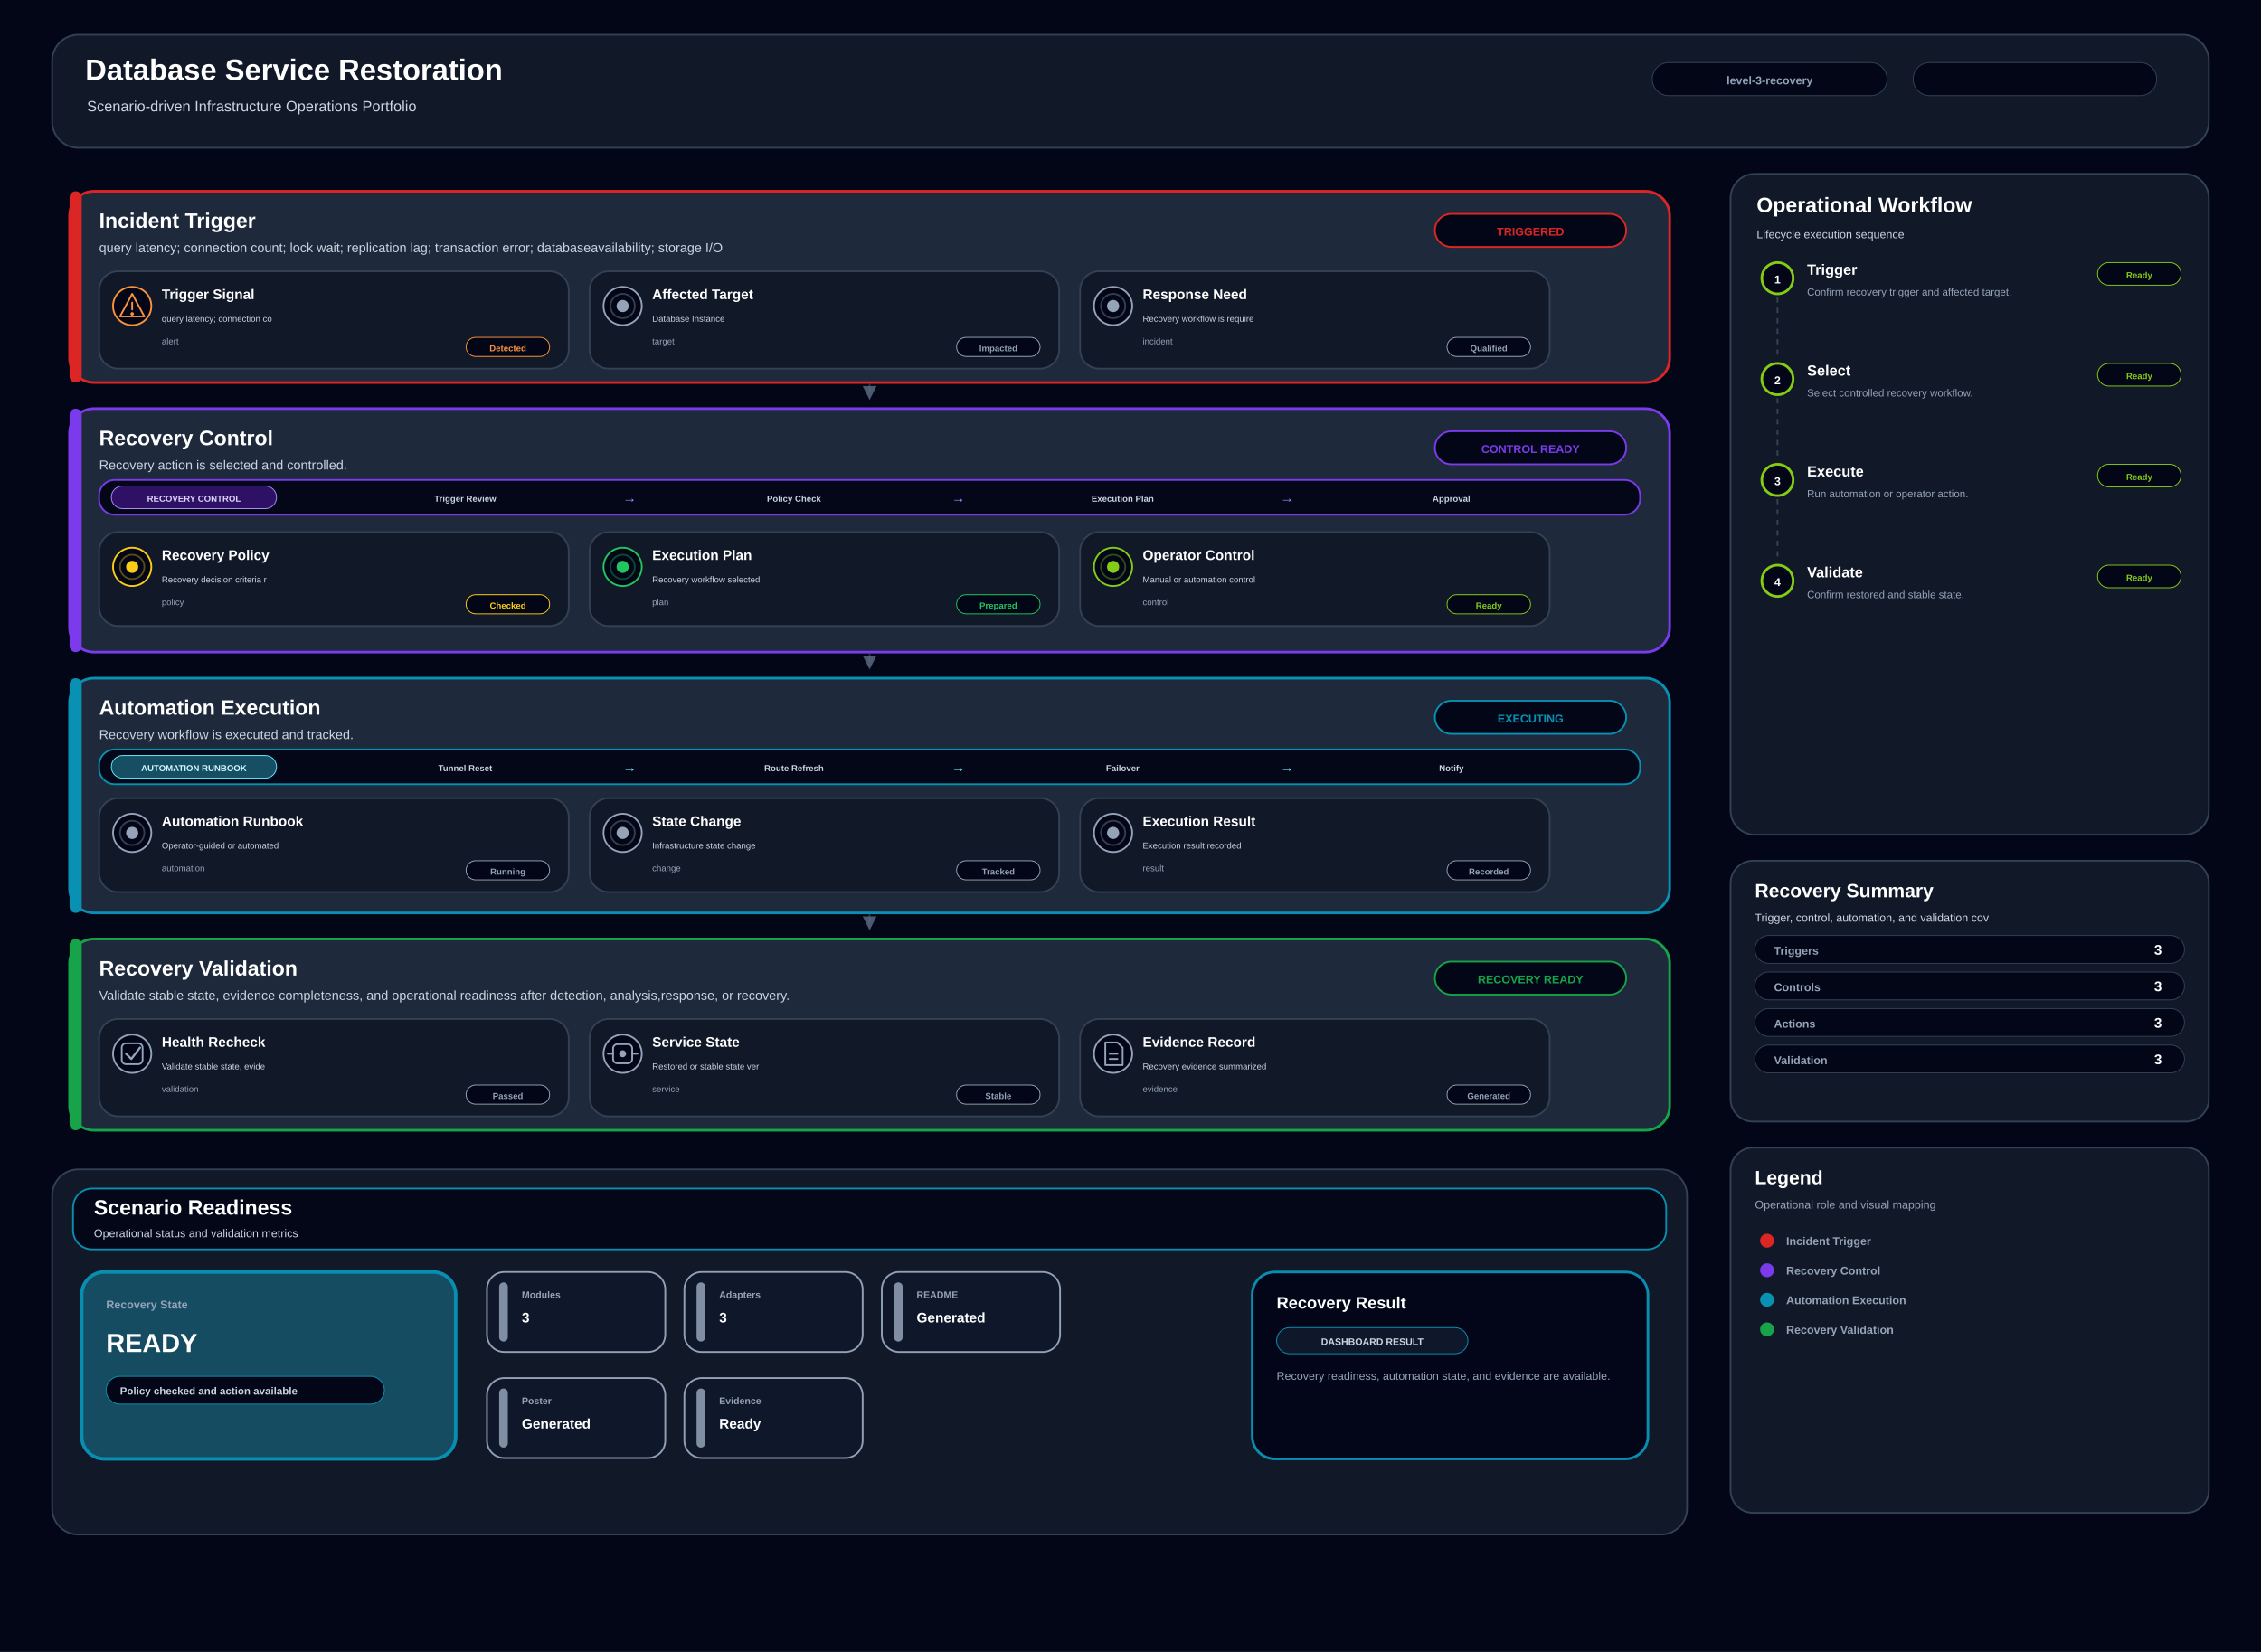
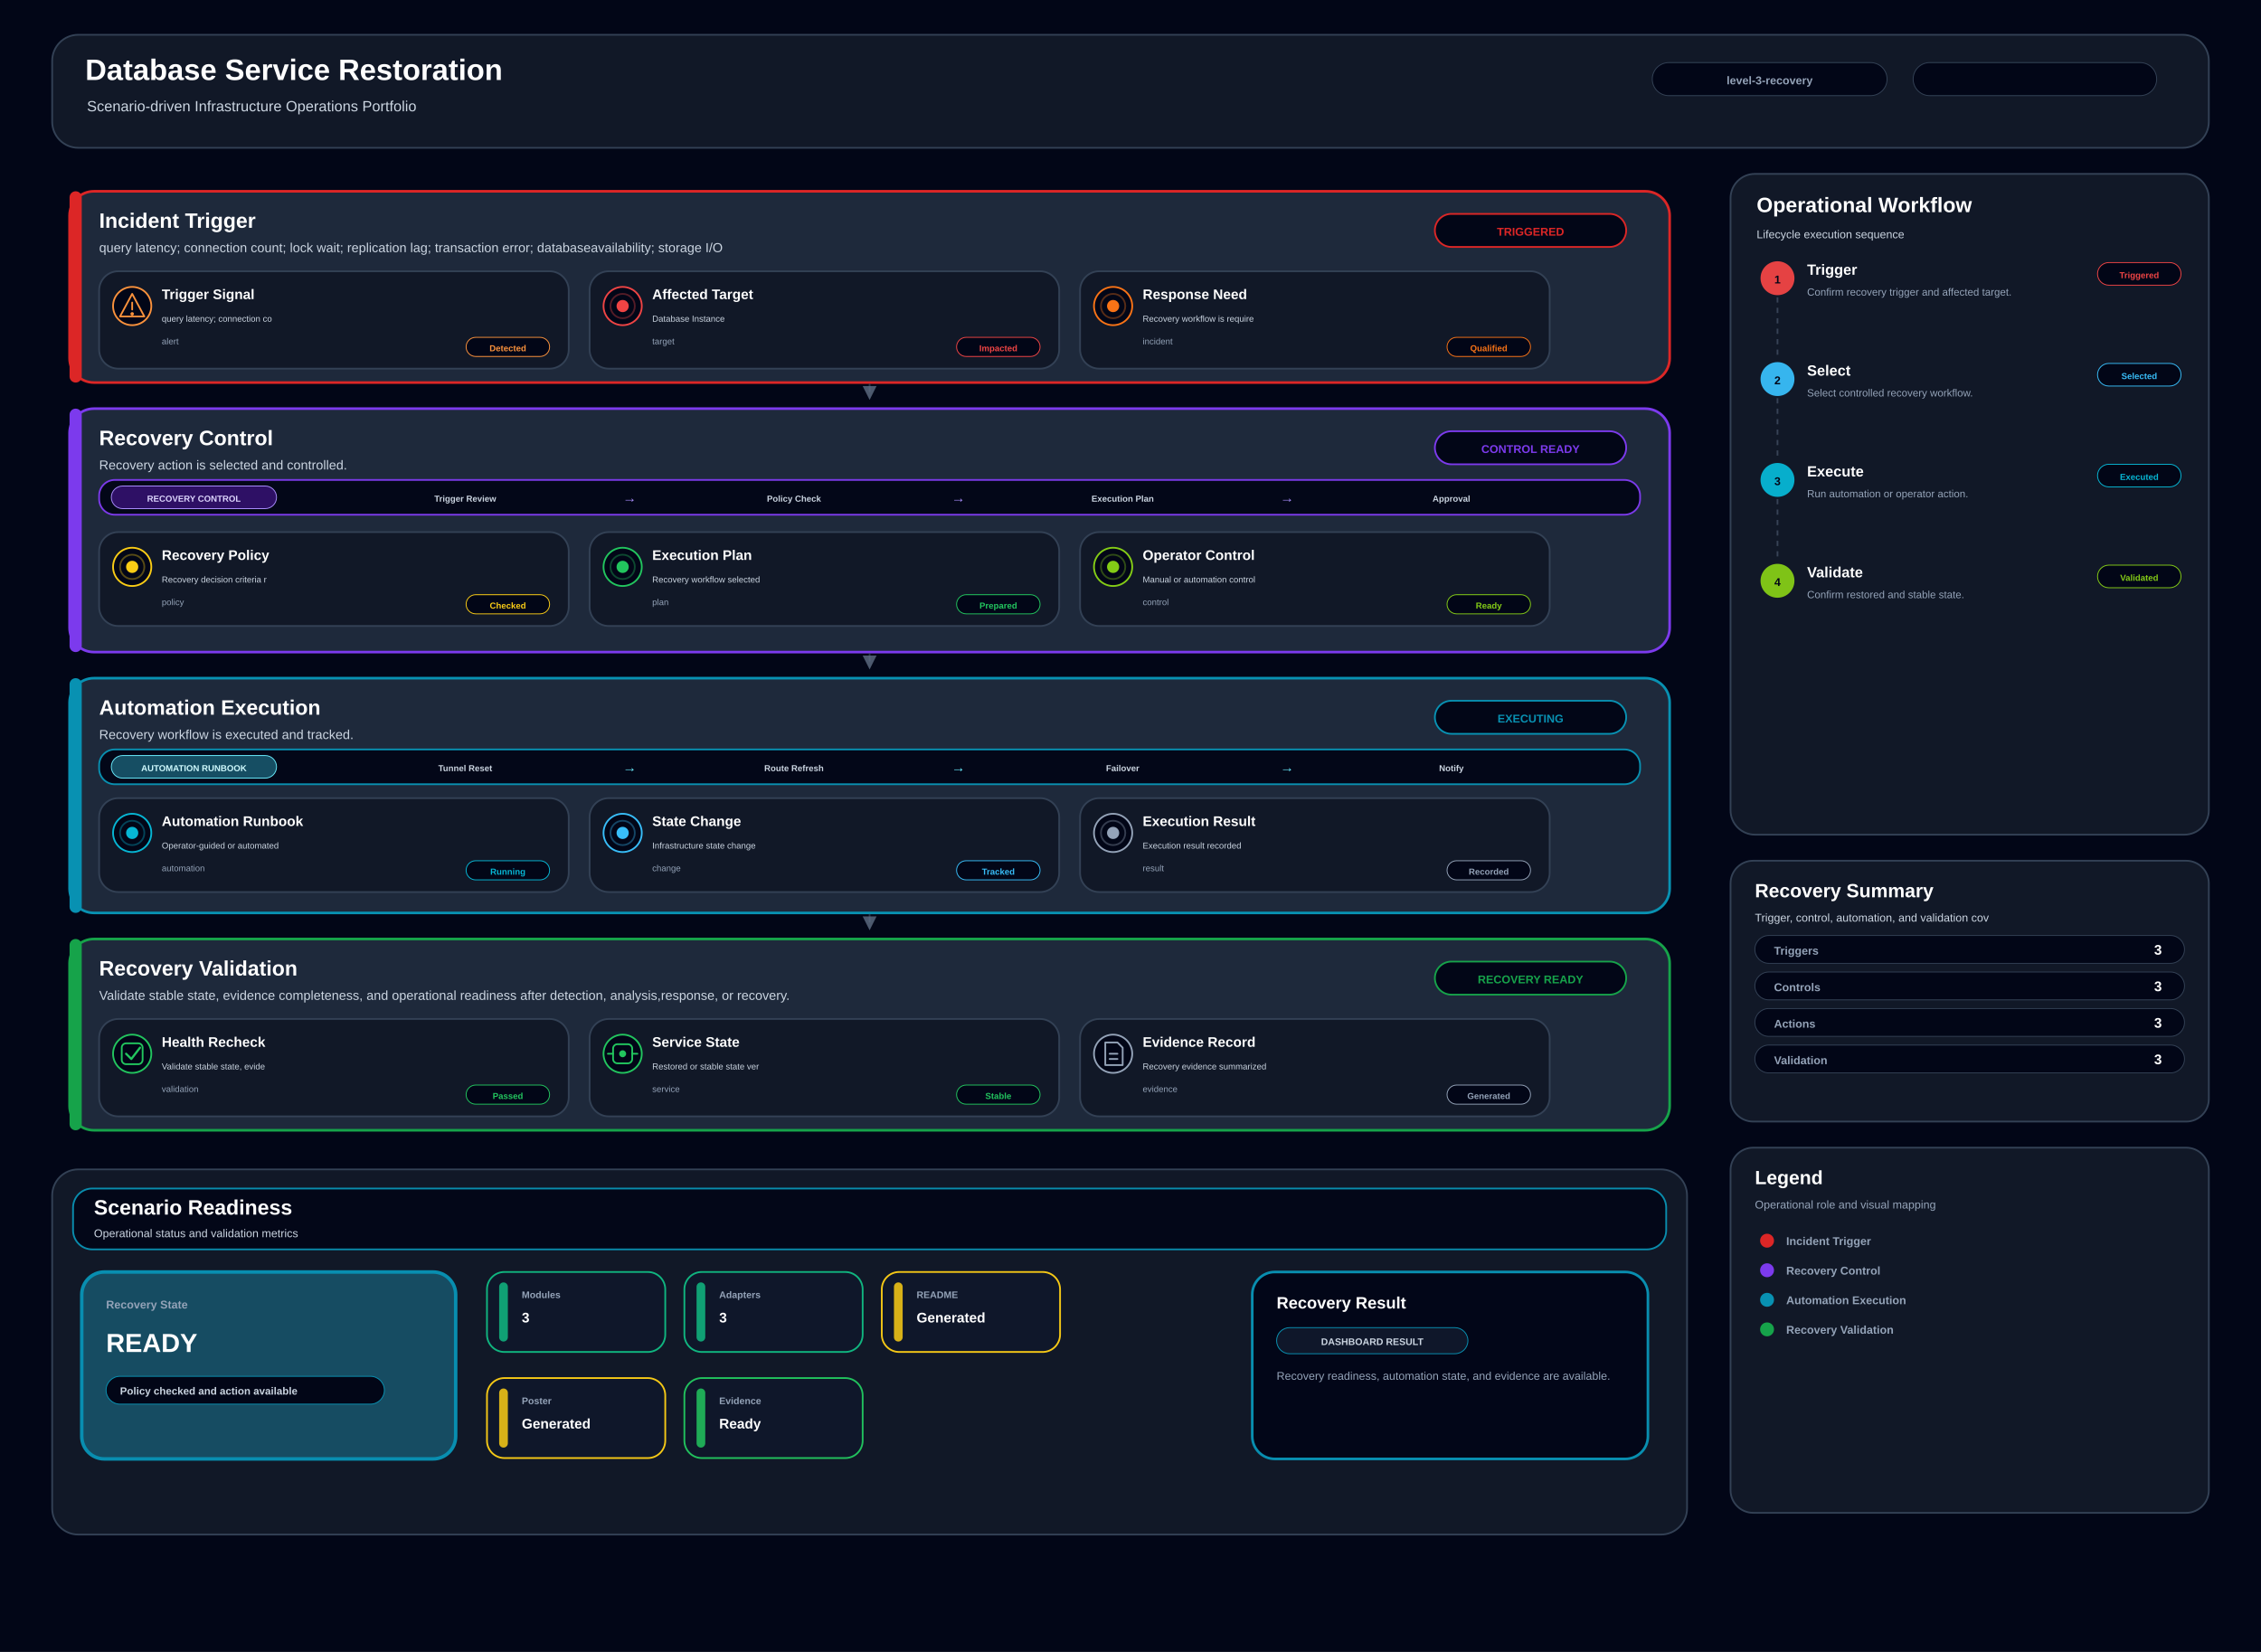
<svg xmlns="http://www.w3.org/2000/svg" width="2600" height="1900" viewBox="0 0 2600 1900" font-family="Arial, Helvetica, sans-serif">
  <style>text { font-family: Arial, Helvetica, sans-serif; letter-spacing: normal; word-spacing: normal; text-rendering: optimizeLegibility; font-kerning: normal; }</style>
  <style>text { font-family: Arial, Helvetica, sans-serif; letter-spacing: normal; word-spacing: normal; text-rendering: optimizeLegibility; font-kerning: normal; }</style>
  <rect width="2600" height="1900" fill="#020617" />
  <rect x="60" y="40" width="2480" height="130" rx="30" fill="#111827" stroke="#334155" stroke-width="2" />
  <text x="98" y="92" fill="#ffffff" font-size="34" font-weight="bold">Database Service Restoration</text>
  <text x="100" y="128" fill="#cbd5e1" font-size="17">Scenario-driven Infrastructure Operations Portfolio</text>
  <rect x="1900" y="72" width="270" height="38" rx="19" fill="#020617" stroke="#334155" stroke-width="1" />
  <text x="2035" y="97" fill="#94a3b8" font-size="13" text-anchor="middle" font-weight="bold">level-3-recovery</text>
  <rect x="2200" y="72" width="280" height="38" rx="19" fill="#020617" stroke="#334155" stroke-width="1" />
  <text x="2340" y="97" fill="#94a3b8" font-size="13" text-anchor="middle" font-weight="bold" />
  <rect x="80" y="220" width="1840" height="220" rx="28" fill="#1e293b" stroke="#dc2626" stroke-width="3" />
  <rect x="80" y="220" width="14" height="220" rx="7" fill="#dc2626" />
  <text x="114" y="262" fill="#ffffff" font-size="24" font-weight="bold">Incident Trigger</text>
  <text x="114" y="290" fill="#cbd5e1" font-size="15">query latency; connection count; lock wait; replication lag; transaction error; database
availability; storage I/O
</text>
  <rect x="1650" y="246" width="220" height="38" rx="19" fill="#020617" stroke="#dc2626" stroke-width="2" />
  <text x="1760" y="271" fill="#dc2626" font-size="13" text-anchor="middle" font-weight="bold">TRIGGERED</text>
  <rect x="114" y="312" width="540" height="112" rx="22" fill="#111827" stroke="#334155" stroke-width="2" />
  <circle cx="152" cy="352" r="22" fill="#020617" stroke="#fb923c" stroke-width="2" />
  <polygon points="152,338 166,364 138,364" fill="none" stroke="#fb923c" stroke-width="2" stroke-linejoin="round" />
  <line x1="152" y1="348" x2="152" y2="356" stroke="#fb923c" stroke-width="2" stroke-linecap="round" />
  <circle cx="152" cy="361" r="2" fill="#fb923c" />
  <text x="186" y="344" fill="#ffffff" font-size="16" font-weight="bold">Trigger Signal</text>
  <text x="186" y="370" fill="#cbd5e1" font-size="10">query latency; connection co</text>
  <text x="186" y="396" fill="#94a3b8" font-size="10">alert</text>
  <rect x="536" y="388" width="96" height="22" rx="11" fill="#020617" stroke="#fb923c" stroke-width="1" />
  <text x="584" y="404" fill="#fb923c" font-size="10" text-anchor="middle" font-weight="bold">Detected</text>
  <rect x="678" y="312" width="540" height="112" rx="22" fill="#111827" stroke="#334155" stroke-width="2" />
-   <circle cx="716" cy="352" r="22" fill="#020617" stroke="#94a3b8" stroke-width="2" />
-   <circle cx="716" cy="352" r="7" fill="#94a3b8" />
-   <circle cx="716" cy="352" r="14" fill="none" stroke="#94a3b8" stroke-width="2" opacity="0.35" />
+   <circle cx="716" cy="352" r="22" fill="#020617" stroke="#ef4444" stroke-width="2" />
+   <circle cx="716" cy="352" r="7" fill="#ef4444" />
+   <circle cx="716" cy="352" r="14" fill="none" stroke="#ef4444" stroke-width="2" opacity="0.35" />
  <text x="750" y="344" fill="#ffffff" font-size="16" font-weight="bold">Affected Target</text>
  <text x="750" y="370" fill="#cbd5e1" font-size="10">Database Instance</text>
  <text x="750" y="396" fill="#94a3b8" font-size="10">target</text>
-   <rect x="1100" y="388" width="96" height="22" rx="11" fill="#020617" stroke="#94a3b8" stroke-width="1" />
-   <text x="1148" y="404" fill="#94a3b8" font-size="10" text-anchor="middle" font-weight="bold">Impacted</text>
+   <rect x="1100" y="388" width="96" height="22" rx="11" fill="#020617" stroke="#ef4444" stroke-width="1" />
+   <text x="1148" y="404" fill="#ef4444" font-size="10" text-anchor="middle" font-weight="bold">Impacted</text>
  <rect x="1242" y="312" width="540" height="112" rx="22" fill="#111827" stroke="#334155" stroke-width="2" />
-   <circle cx="1280" cy="352" r="22" fill="#020617" stroke="#94a3b8" stroke-width="2" />
-   <circle cx="1280" cy="352" r="7" fill="#94a3b8" />
-   <circle cx="1280" cy="352" r="14" fill="none" stroke="#94a3b8" stroke-width="2" opacity="0.35" />
+   <circle cx="1280" cy="352" r="22" fill="#020617" stroke="#f97316" stroke-width="2" />
+   <circle cx="1280" cy="352" r="7" fill="#f97316" />
+   <circle cx="1280" cy="352" r="14" fill="none" stroke="#f97316" stroke-width="2" opacity="0.35" />
  <text x="1314" y="344" fill="#ffffff" font-size="16" font-weight="bold">Response Need</text>
  <text x="1314" y="370" fill="#cbd5e1" font-size="10">Recovery workflow is require</text>
  <text x="1314" y="396" fill="#94a3b8" font-size="10">incident</text>
-   <rect x="1664" y="388" width="96" height="22" rx="11" fill="#020617" stroke="#94a3b8" stroke-width="1" />
-   <text x="1712" y="404" fill="#94a3b8" font-size="10" text-anchor="middle" font-weight="bold">Qualified</text>
+   <rect x="1664" y="388" width="96" height="22" rx="11" fill="#020617" stroke="#f97316" stroke-width="1" />
+   <text x="1712" y="404" fill="#f97316" font-size="10" text-anchor="middle" font-weight="bold">Qualified</text>
  <rect x="80" y="470" width="1840" height="280" rx="28" fill="#1e293b" stroke="#7c3aed" stroke-width="3" />
  <rect x="80" y="470" width="14" height="280" rx="7" fill="#7c3aed" />
  <text x="114" y="512" fill="#ffffff" font-size="24" font-weight="bold">Recovery Control</text>
  <text x="114" y="540" fill="#cbd5e1" font-size="15">Recovery action is selected and controlled.</text>
  <rect x="1650" y="496" width="220" height="38" rx="19" fill="#020617" stroke="#7c3aed" stroke-width="2" />
  <text x="1760" y="521" fill="#7c3aed" font-size="13" text-anchor="middle" font-weight="bold">CONTROL READY</text>
  <rect x="114" y="552" width="1772" height="40" rx="18" fill="#020617" stroke="#7c3aed" stroke-width="2" opacity="0.98" />
  <rect x="128" y="559" width="190" height="26" rx="13" fill="#2e1065" stroke="#a78bfa" stroke-width="1" />
  <text x="223.0" y="577" fill="#ddd6fe" font-size="10" text-anchor="middle" font-weight="bold">RECOVERY CONTROL</text>
  <text x="535.0" y="577" fill="#cbd5e1" font-size="10" text-anchor="middle" font-weight="bold">Trigger Review</text>
  <text x="724.0" y="578" fill="#a78bfa" font-size="16" text-anchor="middle" font-weight="bold">→</text>
  <text x="913.0" y="577" fill="#cbd5e1" font-size="10" text-anchor="middle" font-weight="bold">Policy Check</text>
  <text x="1102.0" y="578" fill="#a78bfa" font-size="16" text-anchor="middle" font-weight="bold">→</text>
  <text x="1291.0" y="577" fill="#cbd5e1" font-size="10" text-anchor="middle" font-weight="bold">Execution Plan</text>
  <text x="1480.0" y="578" fill="#a78bfa" font-size="16" text-anchor="middle" font-weight="bold">→</text>
  <text x="1669.0" y="577" fill="#cbd5e1" font-size="10" text-anchor="middle" font-weight="bold">Approval</text>
  <rect x="114" y="612" width="540" height="108" rx="22" fill="#111827" stroke="#334155" stroke-width="2" />
  <circle cx="152" cy="652" r="22" fill="#020617" stroke="#facc15" stroke-width="2" />
  <circle cx="152" cy="652" r="7" fill="#facc15" />
  <circle cx="152" cy="652" r="14" fill="none" stroke="#facc15" stroke-width="2" opacity="0.35" />
  <text x="186" y="644" fill="#ffffff" font-size="16" font-weight="bold">Recovery Policy</text>
  <text x="186" y="670" fill="#cbd5e1" font-size="10">Recovery decision criteria r</text>
  <text x="186" y="696" fill="#94a3b8" font-size="10">policy</text>
  <rect x="536" y="684" width="96" height="22" rx="11" fill="#020617" stroke="#facc15" stroke-width="1" />
  <text x="584" y="700" fill="#facc15" font-size="10" text-anchor="middle" font-weight="bold">Checked</text>
  <rect x="678" y="612" width="540" height="108" rx="22" fill="#111827" stroke="#334155" stroke-width="2" />
  <circle cx="716" cy="652" r="22" fill="#020617" stroke="#22c55e" stroke-width="2" />
  <circle cx="716" cy="652" r="7" fill="#22c55e" />
  <circle cx="716" cy="652" r="14" fill="none" stroke="#22c55e" stroke-width="2" opacity="0.35" />
  <text x="750" y="644" fill="#ffffff" font-size="16" font-weight="bold">Execution Plan</text>
  <text x="750" y="670" fill="#cbd5e1" font-size="10">Recovery workflow selected</text>
  <text x="750" y="696" fill="#94a3b8" font-size="10">plan</text>
  <rect x="1100" y="684" width="96" height="22" rx="11" fill="#020617" stroke="#22c55e" stroke-width="1" />
  <text x="1148" y="700" fill="#22c55e" font-size="10" text-anchor="middle" font-weight="bold">Prepared</text>
  <rect x="1242" y="612" width="540" height="108" rx="22" fill="#111827" stroke="#334155" stroke-width="2" />
  <circle cx="1280" cy="652" r="22" fill="#020617" stroke="#84cc16" stroke-width="2" />
  <circle cx="1280" cy="652" r="7" fill="#84cc16" />
  <circle cx="1280" cy="652" r="14" fill="none" stroke="#84cc16" stroke-width="2" opacity="0.35" />
  <text x="1314" y="644" fill="#ffffff" font-size="16" font-weight="bold">Operator Control</text>
  <text x="1314" y="670" fill="#cbd5e1" font-size="10">Manual or automation control</text>
  <text x="1314" y="696" fill="#94a3b8" font-size="10">control</text>
  <rect x="1664" y="684" width="96" height="22" rx="11" fill="#020617" stroke="#84cc16" stroke-width="1" />
  <text x="1712" y="700" fill="#84cc16" font-size="10" text-anchor="middle" font-weight="bold">Ready</text>
  <rect x="80" y="780" width="1840" height="270" rx="28" fill="#1e293b" stroke="#0891b2" stroke-width="3" />
  <rect x="80" y="780" width="14" height="270" rx="7" fill="#0891b2" />
  <text x="114" y="822" fill="#ffffff" font-size="24" font-weight="bold">Automation Execution</text>
  <text x="114" y="850" fill="#cbd5e1" font-size="15">Recovery workflow is executed and tracked.</text>
  <rect x="1650" y="806" width="220" height="38" rx="19" fill="#020617" stroke="#0891b2" stroke-width="2" />
  <text x="1760" y="831" fill="#0891b2" font-size="13" text-anchor="middle" font-weight="bold">EXECUTING</text>
  <rect x="114" y="862" width="1772" height="40" rx="18" fill="#020617" stroke="#0891b2" stroke-width="2" opacity="0.98" />
  <rect x="128" y="869" width="190" height="26" rx="13" fill="#164e63" stroke="#67e8f9" stroke-width="1" />
  <text x="223.0" y="887" fill="#cffafe" font-size="10" text-anchor="middle" font-weight="bold">AUTOMATION RUNBOOK</text>
  <text x="535.0" y="887" fill="#cbd5e1" font-size="10" text-anchor="middle" font-weight="bold">Tunnel Reset</text>
  <text x="724.0" y="888" fill="#67e8f9" font-size="16" text-anchor="middle" font-weight="bold">→</text>
  <text x="913.0" y="887" fill="#cbd5e1" font-size="10" text-anchor="middle" font-weight="bold">Route Refresh</text>
  <text x="1102.0" y="888" fill="#67e8f9" font-size="16" text-anchor="middle" font-weight="bold">→</text>
  <text x="1291.0" y="887" fill="#cbd5e1" font-size="10" text-anchor="middle" font-weight="bold">Failover</text>
  <text x="1480.0" y="888" fill="#67e8f9" font-size="16" text-anchor="middle" font-weight="bold">→</text>
  <text x="1669.0" y="887" fill="#cbd5e1" font-size="10" text-anchor="middle" font-weight="bold">Notify</text>
  <rect x="114" y="918" width="540" height="108" rx="22" fill="#111827" stroke="#334155" stroke-width="2" />
-   <circle cx="152" cy="958" r="22" fill="#020617" stroke="#94a3b8" stroke-width="2" />
-   <circle cx="152" cy="958" r="7" fill="#94a3b8" />
-   <circle cx="152" cy="958" r="14" fill="none" stroke="#94a3b8" stroke-width="2" opacity="0.35" />
+   <circle cx="152" cy="958" r="22" fill="#020617" stroke="#06b6d4" stroke-width="2" />
+   <circle cx="152" cy="958" r="7" fill="#06b6d4" />
+   <circle cx="152" cy="958" r="14" fill="none" stroke="#06b6d4" stroke-width="2" opacity="0.35" />
  <text x="186" y="950" fill="#ffffff" font-size="16" font-weight="bold">Automation Runbook</text>
  <text x="186" y="976" fill="#cbd5e1" font-size="10">Operator-guided or automated</text>
  <text x="186" y="1002" fill="#94a3b8" font-size="10">automation</text>
-   <rect x="536" y="990" width="96" height="22" rx="11" fill="#020617" stroke="#94a3b8" stroke-width="1" />
-   <text x="584" y="1006" fill="#94a3b8" font-size="10" text-anchor="middle" font-weight="bold">Running</text>
+   <rect x="536" y="990" width="96" height="22" rx="11" fill="#020617" stroke="#06b6d4" stroke-width="1" />
+   <text x="584" y="1006" fill="#06b6d4" font-size="10" text-anchor="middle" font-weight="bold">Running</text>
  <rect x="678" y="918" width="540" height="108" rx="22" fill="#111827" stroke="#334155" stroke-width="2" />
-   <circle cx="716" cy="958" r="22" fill="#020617" stroke="#94a3b8" stroke-width="2" />
-   <circle cx="716" cy="958" r="7" fill="#94a3b8" />
-   <circle cx="716" cy="958" r="14" fill="none" stroke="#94a3b8" stroke-width="2" opacity="0.35" />
+   <circle cx="716" cy="958" r="22" fill="#020617" stroke="#38bdf8" stroke-width="2" />
+   <circle cx="716" cy="958" r="7" fill="#38bdf8" />
+   <circle cx="716" cy="958" r="14" fill="none" stroke="#38bdf8" stroke-width="2" opacity="0.35" />
  <text x="750" y="950" fill="#ffffff" font-size="16" font-weight="bold">State Change</text>
  <text x="750" y="976" fill="#cbd5e1" font-size="10">Infrastructure state change </text>
  <text x="750" y="1002" fill="#94a3b8" font-size="10">change</text>
-   <rect x="1100" y="990" width="96" height="22" rx="11" fill="#020617" stroke="#94a3b8" stroke-width="1" />
-   <text x="1148" y="1006" fill="#94a3b8" font-size="10" text-anchor="middle" font-weight="bold">Tracked</text>
+   <rect x="1100" y="990" width="96" height="22" rx="11" fill="#020617" stroke="#38bdf8" stroke-width="1" />
+   <text x="1148" y="1006" fill="#38bdf8" font-size="10" text-anchor="middle" font-weight="bold">Tracked</text>
  <rect x="1242" y="918" width="540" height="108" rx="22" fill="#111827" stroke="#334155" stroke-width="2" />
  <circle cx="1280" cy="958" r="22" fill="#020617" stroke="#94a3b8" stroke-width="2" />
  <circle cx="1280" cy="958" r="7" fill="#94a3b8" />
  <circle cx="1280" cy="958" r="14" fill="none" stroke="#94a3b8" stroke-width="2" opacity="0.35" />
  <text x="1314" y="950" fill="#ffffff" font-size="16" font-weight="bold">Execution Result</text>
  <text x="1314" y="976" fill="#cbd5e1" font-size="10">Execution result recorded</text>
  <text x="1314" y="1002" fill="#94a3b8" font-size="10">result</text>
  <rect x="1664" y="990" width="96" height="22" rx="11" fill="#020617" stroke="#94a3b8" stroke-width="1" />
  <text x="1712" y="1006" fill="#94a3b8" font-size="10" text-anchor="middle" font-weight="bold">Recorded</text>
  <rect x="80" y="1080" width="1840" height="220" rx="28" fill="#1e293b" stroke="#16a34a" stroke-width="3" />
  <rect x="80" y="1080" width="14" height="220" rx="7" fill="#16a34a" />
  <text x="114" y="1122" fill="#ffffff" font-size="24" font-weight="bold">Recovery Validation</text>
  <text x="114" y="1150" fill="#cbd5e1" font-size="15">Validate stable state, evidence completeness, and operational readiness after detection, analysis,
response, or recovery.
</text>
  <rect x="1650" y="1106" width="220" height="38" rx="19" fill="#020617" stroke="#16a34a" stroke-width="2" />
  <text x="1760" y="1131" fill="#16a34a" font-size="13" text-anchor="middle" font-weight="bold">RECOVERY READY</text>
  <rect x="114" y="1172" width="540" height="112" rx="22" fill="#111827" stroke="#334155" stroke-width="2" />
-   <circle cx="152" cy="1212" r="22" fill="#020617" stroke="#94a3b8" stroke-width="2" />
-   <rect x="140" y="1200" width="24" height="24" rx="5" fill="none" stroke="#94a3b8" stroke-width="2" />
-   <polyline points="145,1212 151,1218 161,1205" fill="none" stroke="#94a3b8" stroke-width="2.5" stroke-linecap="round" stroke-linejoin="round" />
+   <circle cx="152" cy="1212" r="22" fill="#020617" stroke="#22c55e" stroke-width="2" />
+   <rect x="140" y="1200" width="24" height="24" rx="5" fill="none" stroke="#22c55e" stroke-width="2" />
+   <polyline points="145,1212 151,1218 161,1205" fill="none" stroke="#22c55e" stroke-width="2.5" stroke-linecap="round" stroke-linejoin="round" />
  <text x="186" y="1204" fill="#ffffff" font-size="16" font-weight="bold">Health Recheck</text>
  <text x="186" y="1230" fill="#cbd5e1" font-size="10">Validate stable state, evide</text>
  <text x="186" y="1256" fill="#94a3b8" font-size="10">validation</text>
-   <rect x="536" y="1248" width="96" height="22" rx="11" fill="#020617" stroke="#94a3b8" stroke-width="1" />
-   <text x="584" y="1264" fill="#94a3b8" font-size="10" text-anchor="middle" font-weight="bold">Passed</text>
+   <rect x="536" y="1248" width="96" height="22" rx="11" fill="#020617" stroke="#22c55e" stroke-width="1" />
+   <text x="584" y="1264" fill="#22c55e" font-size="10" text-anchor="middle" font-weight="bold">Passed</text>
  <rect x="678" y="1172" width="540" height="112" rx="22" fill="#111827" stroke="#334155" stroke-width="2" />
-   <circle cx="716" cy="1212" r="22" fill="#020617" stroke="#94a3b8" stroke-width="2" />
-   <rect x="705" y="1201" width="22" height="22" rx="5" fill="none" stroke="#94a3b8" stroke-width="2" />
-   <circle cx="716" cy="1212" r="4" fill="#94a3b8" />
-   <line x1="699" y1="1212" x2="705" y2="1212" stroke="#94a3b8" stroke-width="2" stroke-linecap="round" />
-   <line x1="727" y1="1212" x2="733" y2="1212" stroke="#94a3b8" stroke-width="2" stroke-linecap="round" />
+   <circle cx="716" cy="1212" r="22" fill="#020617" stroke="#22c55e" stroke-width="2" />
+   <rect x="705" y="1201" width="22" height="22" rx="5" fill="none" stroke="#22c55e" stroke-width="2" />
+   <circle cx="716" cy="1212" r="4" fill="#22c55e" />
+   <line x1="699" y1="1212" x2="705" y2="1212" stroke="#22c55e" stroke-width="2" stroke-linecap="round" />
+   <line x1="727" y1="1212" x2="733" y2="1212" stroke="#22c55e" stroke-width="2" stroke-linecap="round" />
  <text x="750" y="1204" fill="#ffffff" font-size="16" font-weight="bold">Service State</text>
  <text x="750" y="1230" fill="#cbd5e1" font-size="10">Restored or stable state ver</text>
  <text x="750" y="1256" fill="#94a3b8" font-size="10">service</text>
-   <rect x="1100" y="1248" width="96" height="22" rx="11" fill="#020617" stroke="#94a3b8" stroke-width="1" />
-   <text x="1148" y="1264" fill="#94a3b8" font-size="10" text-anchor="middle" font-weight="bold">Stable</text>
+   <rect x="1100" y="1248" width="96" height="22" rx="11" fill="#020617" stroke="#22c55e" stroke-width="1" />
+   <text x="1148" y="1264" fill="#22c55e" font-size="10" text-anchor="middle" font-weight="bold">Stable</text>
  <rect x="1242" y="1172" width="540" height="112" rx="22" fill="#111827" stroke="#334155" stroke-width="2" />
  <circle cx="1280" cy="1212" r="22" fill="#020617" stroke="#94a3b8" stroke-width="2" />
  <polygon points="1271,1199 1285,1199 1291,1205 1291,1225 1271,1225" fill="none" stroke="#94a3b8" stroke-width="2" stroke-linejoin="round" />
  <line x1="1276" y1="1212" x2="1285" y2="1212" stroke="#94a3b8" stroke-width="2" stroke-linecap="round" />
  <line x1="1276" y1="1218" x2="1285" y2="1218" stroke="#94a3b8" stroke-width="2" stroke-linecap="round" />
  <text x="1314" y="1204" fill="#ffffff" font-size="16" font-weight="bold">Evidence Record</text>
  <text x="1314" y="1230" fill="#cbd5e1" font-size="10">Recovery evidence summarized</text>
  <text x="1314" y="1256" fill="#94a3b8" font-size="10">evidence</text>
  <rect x="1664" y="1248" width="96" height="22" rx="11" fill="#020617" stroke="#94a3b8" stroke-width="1" />
  <text x="1712" y="1264" fill="#94a3b8" font-size="10" text-anchor="middle" font-weight="bold">Generated</text>
  <line x1="1000.0" y1="450" x2="1000.0" y2="442" stroke="#475569" stroke-width="2" stroke-linecap="round" stroke-dasharray="8 8" opacity="0.55" />
  <polygon points="992.0,444 1008.0,444 1000.0,460" fill="#64748b" opacity="0.75" />
  <line x1="1000.0" y1="760" x2="1000.0" y2="752" stroke="#475569" stroke-width="2" stroke-linecap="round" stroke-dasharray="8 8" opacity="0.55" />
  <polygon points="992.0,754 1008.0,754 1000.0,770" fill="#64748b" opacity="0.75" />
  <line x1="1000.0" y1="1060" x2="1000.0" y2="1052" stroke="#475569" stroke-width="2" stroke-linecap="round" stroke-dasharray="8 8" opacity="0.55" />
  <polygon points="992.0,1054 1008.0,1054 1000.0,1070" fill="#64748b" opacity="0.75" />
  <rect x="1990" y="200" width="550" height="760" rx="28" fill="#111827" stroke="#334155" stroke-width="2" />
  <text x="2020" y="244" fill="#ffffff" font-size="24" font-weight="bold">Operational Workflow</text>
  <text x="2020" y="274" fill="#cbd5e1" font-size="13">Lifecycle execution sequence</text>
-   <circle cx="2044" cy="320" r="18" fill="#020617" stroke="#84cc16" stroke-width="3" />
-   <text x="2044" y="326" fill="#ffffff" font-size="13" text-anchor="middle" font-weight="bold">1</text>
+   <circle cx="2044" cy="320" r="18" fill="#ef4444" stroke="#ef4444" stroke-width="3" opacity="0.95" />
+   <text x="2044" y="326" fill="#020617" font-size="13" text-anchor="middle" font-weight="bold">1</text>
  <text x="2078" y="316" fill="#ffffff" font-size="17" font-weight="bold">Trigger</text>
  <text x="2078" y="340" fill="#94a3b8" font-size="12">Confirm recovery trigger and affected target.</text>
-   <rect x="2412" y="302" width="96" height="26" rx="13" fill="#020617" stroke="#84cc16" stroke-width="1" />
-   <text x="2460" y="320" fill="#84cc16" font-size="10" text-anchor="middle" font-weight="bold">Ready</text>
+   <rect x="2412" y="302" width="96" height="26" rx="13" fill="#020617" stroke="#ef4444" stroke-width="1" />
+   <text x="2460" y="320" fill="#ef4444" font-size="10" text-anchor="middle" font-weight="bold">Triggered</text>
  <line x1="2044" y1="342" x2="2044" y2="412" stroke="#475569" stroke-width="2" stroke-dasharray="6 6" opacity="0.7" />
-   <circle cx="2044" cy="436" r="18" fill="#020617" stroke="#84cc16" stroke-width="3" />
-   <text x="2044" y="442" fill="#ffffff" font-size="13" text-anchor="middle" font-weight="bold">2</text>
+   <circle cx="2044" cy="436" r="18" fill="#38bdf8" stroke="#38bdf8" stroke-width="3" opacity="0.95" />
+   <text x="2044" y="442" fill="#020617" font-size="13" text-anchor="middle" font-weight="bold">2</text>
  <text x="2078" y="432" fill="#ffffff" font-size="17" font-weight="bold">Select</text>
  <text x="2078" y="456" fill="#94a3b8" font-size="12">Select controlled recovery workflow.</text>
-   <rect x="2412" y="418" width="96" height="26" rx="13" fill="#020617" stroke="#84cc16" stroke-width="1" />
-   <text x="2460" y="436" fill="#84cc16" font-size="10" text-anchor="middle" font-weight="bold">Ready</text>
+   <rect x="2412" y="418" width="96" height="26" rx="13" fill="#020617" stroke="#38bdf8" stroke-width="1" />
+   <text x="2460" y="436" fill="#38bdf8" font-size="10" text-anchor="middle" font-weight="bold">Selected</text>
  <line x1="2044" y1="458" x2="2044" y2="528" stroke="#475569" stroke-width="2" stroke-dasharray="6 6" opacity="0.7" />
-   <circle cx="2044" cy="552" r="18" fill="#020617" stroke="#84cc16" stroke-width="3" />
-   <text x="2044" y="558" fill="#ffffff" font-size="13" text-anchor="middle" font-weight="bold">3</text>
+   <circle cx="2044" cy="552" r="18" fill="#06b6d4" stroke="#06b6d4" stroke-width="3" opacity="0.95" />
+   <text x="2044" y="558" fill="#020617" font-size="13" text-anchor="middle" font-weight="bold">3</text>
  <text x="2078" y="548" fill="#ffffff" font-size="17" font-weight="bold">Execute</text>
  <text x="2078" y="572" fill="#94a3b8" font-size="12">Run automation or operator action.</text>
-   <rect x="2412" y="534" width="96" height="26" rx="13" fill="#020617" stroke="#84cc16" stroke-width="1" />
-   <text x="2460" y="552" fill="#84cc16" font-size="10" text-anchor="middle" font-weight="bold">Ready</text>
+   <rect x="2412" y="534" width="96" height="26" rx="13" fill="#020617" stroke="#06b6d4" stroke-width="1" />
+   <text x="2460" y="552" fill="#06b6d4" font-size="10" text-anchor="middle" font-weight="bold">Executed</text>
  <line x1="2044" y1="574" x2="2044" y2="644" stroke="#475569" stroke-width="2" stroke-dasharray="6 6" opacity="0.7" />
-   <circle cx="2044" cy="668" r="18" fill="#020617" stroke="#84cc16" stroke-width="3" />
-   <text x="2044" y="674" fill="#ffffff" font-size="13" text-anchor="middle" font-weight="bold">4</text>
+   <circle cx="2044" cy="668" r="18" fill="#84cc16" stroke="#84cc16" stroke-width="3" opacity="0.95" />
+   <text x="2044" y="674" fill="#020617" font-size="13" text-anchor="middle" font-weight="bold">4</text>
  <text x="2078" y="664" fill="#ffffff" font-size="17" font-weight="bold">Validate</text>
  <text x="2078" y="688" fill="#94a3b8" font-size="12">Confirm restored and stable state.</text>
  <rect x="2412" y="650" width="96" height="26" rx="13" fill="#020617" stroke="#84cc16" stroke-width="1" />
-   <text x="2460" y="668" fill="#84cc16" font-size="10" text-anchor="middle" font-weight="bold">Ready</text>
+   <text x="2460" y="668" fill="#84cc16" font-size="10" text-anchor="middle" font-weight="bold">Validated</text>
  <rect x="1990" y="990" width="550" height="300" rx="26" fill="#111827" stroke="#334155" stroke-width="2" />
  <text x="2018" y="1032" fill="#ffffff" font-size="22" font-weight="bold">Recovery Summary</text>
  <text x="2018" y="1060" fill="#cbd5e1" font-size="13">Trigger, control, automation, and validation cov</text>
  <rect x="2018" y="1076" width="494" height="32" rx="16" fill="#020617" stroke="#334155" stroke-width="1" />
  <text x="2040" y="1098" fill="#94a3b8" font-size="13" font-weight="bold">Triggers</text>
  <text x="2486" y="1098" fill="#ffffff" font-size="16" text-anchor="end" font-weight="bold">3</text>
  <rect x="2018" y="1118" width="494" height="32" rx="16" fill="#020617" stroke="#334155" stroke-width="1" />
  <text x="2040" y="1140" fill="#94a3b8" font-size="13" font-weight="bold">Controls</text>
  <text x="2486" y="1140" fill="#ffffff" font-size="16" text-anchor="end" font-weight="bold">3</text>
  <rect x="2018" y="1160" width="494" height="32" rx="16" fill="#020617" stroke="#334155" stroke-width="1" />
  <text x="2040" y="1182" fill="#94a3b8" font-size="13" font-weight="bold">Actions</text>
  <text x="2486" y="1182" fill="#ffffff" font-size="16" text-anchor="end" font-weight="bold">3</text>
  <rect x="2018" y="1202" width="494" height="32" rx="16" fill="#020617" stroke="#334155" stroke-width="1" />
  <text x="2040" y="1224" fill="#94a3b8" font-size="13" font-weight="bold">Validation</text>
  <text x="2486" y="1224" fill="#ffffff" font-size="16" text-anchor="end" font-weight="bold">3</text>
  <rect x="60" y="1345" width="1880" height="420" rx="30" fill="#111827" stroke="#334155" stroke-width="2" />
  <rect x="84" y="1367" width="1832" height="70" rx="22" fill="#020617" stroke="#0891b2" stroke-width="2" opacity="0.96" />
  <text x="108" y="1397" fill="#ffffff" font-size="24" font-weight="bold">Scenario Readiness</text>
  <text x="108" y="1423" fill="#cbd5e1" font-size="13">Operational status and validation metrics</text>
  <rect x="94" y="1463" width="430" height="215" rx="26" fill="#164e63" stroke="#0891b2" stroke-width="4" opacity="0.98" />
  <text x="122" y="1505" fill="#94a3b8" font-size="13" font-weight="bold">Recovery State</text>
  <text x="122" y="1555" fill="#ffffff" font-size="30" font-weight="bold">READY</text>
  <rect x="122" y="1583" width="320" height="32" rx="16" fill="#020617" stroke="#0891b2" stroke-width="1" />
  <text x="138" y="1604" fill="#cbd5e1" font-size="12" font-weight="bold">Policy checked and action available</text>
-   <rect x="560" y="1463" width="205" height="92" rx="20" fill="#0f172a" stroke="#94a3b8" stroke-width="2" opacity="0.98" />
-   <rect x="574" y="1475" width="10" height="68" rx="5" fill="#94a3b8" opacity="0.85" />
+   <rect x="560" y="1463" width="205" height="92" rx="20" fill="#0f172a" stroke="#10b981" stroke-width="2" opacity="0.98" />
+   <rect x="574" y="1475" width="10" height="68" rx="5" fill="#10b981" opacity="0.85" />
  <text x="600" y="1493" fill="#94a3b8" font-size="11" font-weight="bold">Modules</text>
  <text x="600" y="1521" fill="#ffffff" font-size="16" font-weight="bold">3</text>
-   <rect x="787" y="1463" width="205" height="92" rx="20" fill="#0f172a" stroke="#94a3b8" stroke-width="2" opacity="0.98" />
-   <rect x="801" y="1475" width="10" height="68" rx="5" fill="#94a3b8" opacity="0.85" />
+   <rect x="787" y="1463" width="205" height="92" rx="20" fill="#0f172a" stroke="#10b981" stroke-width="2" opacity="0.98" />
+   <rect x="801" y="1475" width="10" height="68" rx="5" fill="#10b981" opacity="0.85" />
  <text x="827" y="1493" fill="#94a3b8" font-size="11" font-weight="bold">Adapters</text>
  <text x="827" y="1521" fill="#ffffff" font-size="16" font-weight="bold">3</text>
-   <rect x="1014" y="1463" width="205" height="92" rx="20" fill="#0f172a" stroke="#94a3b8" stroke-width="2" opacity="0.98" />
-   <rect x="1028" y="1475" width="10" height="68" rx="5" fill="#94a3b8" opacity="0.85" />
+   <rect x="1014" y="1463" width="205" height="92" rx="20" fill="#0f172a" stroke="#facc15" stroke-width="2" opacity="0.98" />
+   <rect x="1028" y="1475" width="10" height="68" rx="5" fill="#facc15" opacity="0.85" />
  <text x="1054" y="1493" fill="#94a3b8" font-size="11" font-weight="bold">README</text>
  <text x="1054" y="1521" fill="#ffffff" font-size="16" font-weight="bold">Generated</text>
-   <rect x="560" y="1585" width="205" height="92" rx="20" fill="#0f172a" stroke="#94a3b8" stroke-width="2" opacity="0.98" />
-   <rect x="574" y="1597" width="10" height="68" rx="5" fill="#94a3b8" opacity="0.85" />
+   <rect x="560" y="1585" width="205" height="92" rx="20" fill="#0f172a" stroke="#facc15" stroke-width="2" opacity="0.98" />
+   <rect x="574" y="1597" width="10" height="68" rx="5" fill="#facc15" opacity="0.85" />
  <text x="600" y="1615" fill="#94a3b8" font-size="11" font-weight="bold">Poster</text>
  <text x="600" y="1643" fill="#ffffff" font-size="16" font-weight="bold">Generated</text>
-   <rect x="787" y="1585" width="205" height="92" rx="20" fill="#0f172a" stroke="#94a3b8" stroke-width="2" opacity="0.98" />
-   <rect x="801" y="1597" width="10" height="68" rx="5" fill="#94a3b8" opacity="0.85" />
+   <rect x="787" y="1585" width="205" height="92" rx="20" fill="#0f172a" stroke="#22c55e" stroke-width="2" opacity="0.98" />
+   <rect x="801" y="1597" width="10" height="68" rx="5" fill="#22c55e" opacity="0.85" />
  <text x="827" y="1615" fill="#94a3b8" font-size="11" font-weight="bold">Evidence</text>
  <text x="827" y="1643" fill="#ffffff" font-size="16" font-weight="bold">Ready</text>
  <rect x="1440" y="1463" width="455" height="215" rx="26" fill="#020617" stroke="#0891b2" stroke-width="3" opacity="0.98" />
  <text x="1468" y="1505" fill="#ffffff" font-size="19" font-weight="bold">Recovery Result</text>
  <rect x="1468" y="1527" width="220" height="30" rx="15" fill="#0f172a" stroke="#0891b2" stroke-width="1" />
  <text x="1578" y="1547" fill="#cbd5e1" font-size="11" text-anchor="middle" font-weight="bold">DASHBOARD RESULT</text>
  <text x="1468" y="1587" fill="#94a3b8" font-size="13">Recovery readiness, automation state, and evidence are available.</text>
  <rect x="1990" y="1320" width="550" height="420" rx="26" fill="#111827" stroke="#334155" stroke-width="2" />
  <text x="2018" y="1362" fill="#ffffff" font-size="22" font-weight="bold">Legend</text>
  <text x="2018" y="1390" fill="#94a3b8" font-size="13">Operational role and visual mapping</text>
  <circle cx="2032" cy="1427" r="8" fill="#dc2626" />
  <text x="2054" y="1432" fill="#94a3b8" font-size="13" font-weight="bold">Incident Trigger</text>
  <circle cx="2032" cy="1461" r="8" fill="#7c3aed" />
  <text x="2054" y="1466" fill="#94a3b8" font-size="13" font-weight="bold">Recovery Control</text>
  <circle cx="2032" cy="1495" r="8" fill="#0891b2" />
  <text x="2054" y="1500" fill="#94a3b8" font-size="13" font-weight="bold">Automation Execution</text>
  <circle cx="2032" cy="1529" r="8" fill="#16a34a" />
  <text x="2054" y="1534" fill="#94a3b8" font-size="13" font-weight="bold">Recovery Validation</text>
</svg>
